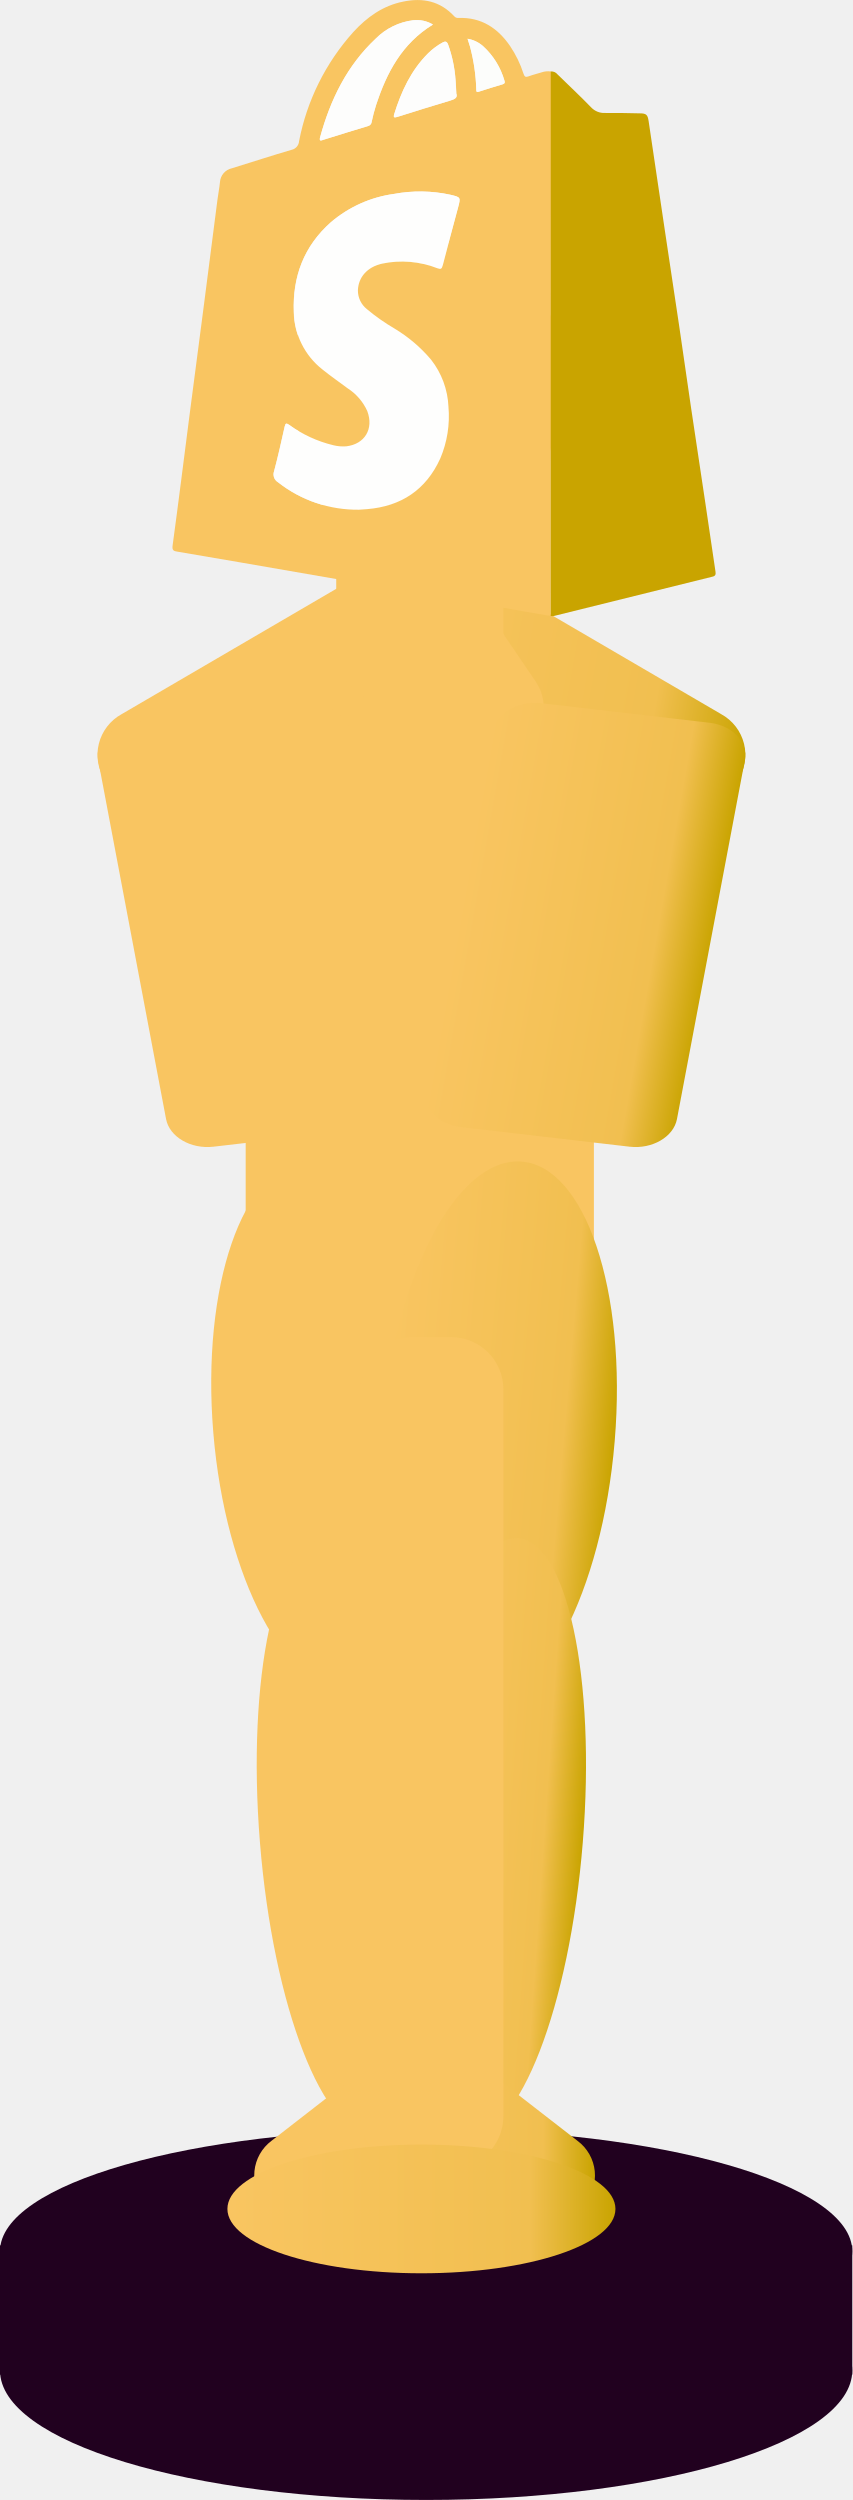
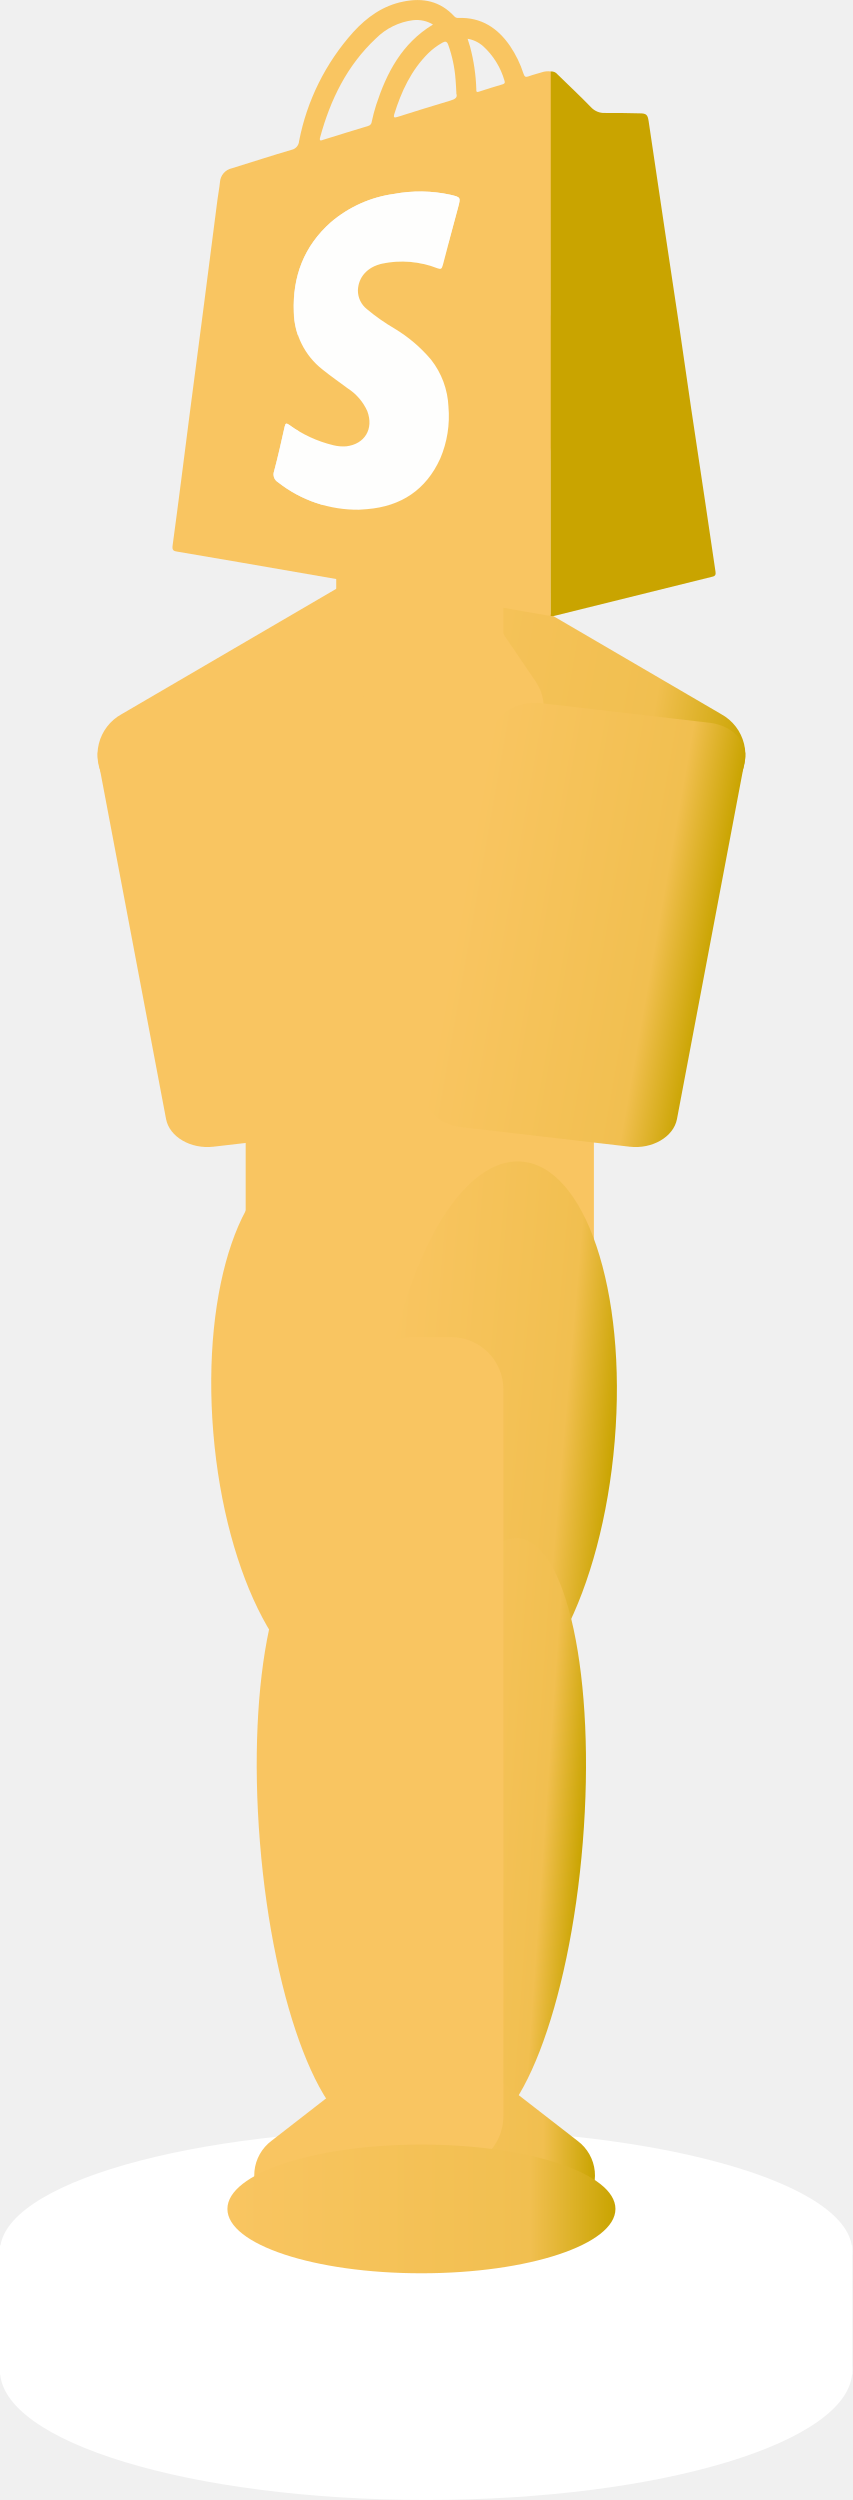
- <svg xmlns="http://www.w3.org/2000/svg" xmlns:xlink="http://www.w3.org/1999/xlink" viewBox="0 0 195.48 573.41">
-   <linearGradient id="a" gradientUnits="userSpaceOnUse" x1="329.92" x2="431.45" y1="254.39" y2="272.29">
-     <stop offset="0" stop-color="#f9c561" />
-     <stop offset=".78" stop-color="#f1bf50" />
-     <stop offset="1" stop-color="#c9a400" />
-   </linearGradient>
-   <linearGradient id="b" x1="348.43" x2="401.76" xlink:href="#a" y1="422.33" y2="426.99" />
-   <linearGradient id="c" x1="353.66" x2="394.53" xlink:href="#a" y1="515.31" y2="518.16" />
-   <linearGradient id="d" x1="343.15" x2="397.31" xlink:href="#a" y1="588.28" y2="588.28" />
-   <linearGradient id="e" x1="52.16" x2="141.16" xlink:href="#a" y1="506.65" y2="506.65" />
-   <linearGradient id="f" x1="366.01" x2="424.11" xlink:href="#a" y1="302.61" y2="312.85" />
-   <ellipse cx="97.74" cy="516.36" fill="#21011f" rx="97.74" ry="28.04" />
-   <ellipse cx="97.74" cy="543.71" fill="#21011f" rx="97.74" ry="29.69" />
-   <path d="m0 515.01h195.48v29.65h-195.48z" fill="#21011f" />
-   <ellipse cx="97.56" cy="73.52" fill="#f3db89" rx="28.07" ry="18.11" />
-   <path d="m389.07 182c0 26.13-13.59 47.3-30.35 47.3s-30.35-21.17-30.35-47.3 13.92-25.87 30.68-25.87 30.02-.22 30.02 25.87z" fill="#f9c561" transform="translate(-260.84 -95.59)" />
-   <path d="m335 267.28 61.43 35.88c5.58 3.26 13 1.7 16.55-3.46l17-25a10.66 10.66 0 0 0 -3.74-15.32l-61.43-35.88c-5.58-3.26-13-1.7-16.55 3.46l-17 25a10.66 10.66 0 0 0 3.74 15.32z" fill="url(#a)" transform="translate(-260.84 -95.59)" />
-   <path d="m380 267.28-61.43 35.88c-5.58 3.26-13 1.7-16.55-3.46l-17-25a10.66 10.66 0 0 1 3.74-15.32l61.43-35.88c5.58-3.26 13-1.7 16.55 3.46l17 25a10.66 10.66 0 0 1 -3.74 15.32z" fill="#f9c561" transform="translate(-260.84 -95.59)" />
-   <rect fill="#f9c561" height="46.56" rx="12" width="38.34" x="77.12" y="114.53" />
-   <path d="m348.53 354.1-38.71 4.5c-5.21.61-10.11-2.24-10.89-6.33l-15.58-82.37c-.77-4.09 2.86-7.93 8.08-8.53l38.71-4.5c5.21-.61 10.11 2.24 10.89 6.33l15.58 82.37c.77 4.08-2.86 7.92-8.08 8.53z" fill="#f9c561" transform="translate(-260.84 -95.59)" />
-   <rect fill="#f9c561" height="144.86" rx="12" width="79.87" x="56.35" y="172.18" />
-   <path d="m362.55 421.24c2.76 33.51-6.82 61.33-21.4 62.13s-28.63-25.72-31.39-59.23 6.82-61.33 21.4-62.13 28.63 25.72 31.39 59.23z" fill="#f9c561" transform="translate(-260.84 -95.59)" />
-   <path d="m348.36 423.19c-2.84 34.58 6.82 63.28 21.59 64.09s29-26.57 31.88-61.16-6.83-63.27-21.59-64.12-29.04 26.61-31.88 61.19z" fill="url(#b)" transform="translate(-260.84 -95.59)" />
-   <path d="m361.29 515.29c3.05 37.74-3.62 69-14.89 69.78s-22.89-29.16-25.94-66.9 3.62-69 14.89-69.78 22.89 29.16 25.94 66.9z" fill="#f9c561" transform="translate(-260.84 -95.59)" />
-   <path d="m353.68 515.29c-3.05 37.74 3.62 69 14.89 69.78s22.89-29.16 25.94-66.9-3.62-69-14.89-69.78-22.89 29.16-25.94 66.9z" fill="url(#c)" transform="translate(-260.84 -95.59)" />
-   <path d="m369.34 590-25.55 19.8a11.65 11.65 0 0 1 -15.6-1.34l-6.49-7.29a9.91 9.91 0 0 1 1.43-14.57l25.54-19.84a11.65 11.65 0 0 1 15.6 1.34l6.49 7.29a9.91 9.91 0 0 1 -1.42 14.61z" fill="#f9c561" transform="translate(-260.84 -95.59)" />
-   <path d="m347.13 590 25.54 19.84a11.65 11.65 0 0 0 15.6-1.34l6.49-7.29a9.91 9.91 0 0 0 -1.43-14.57l-25.54-19.84a11.65 11.65 0 0 0 -15.6 1.34l-6.49 7.29a9.91 9.91 0 0 0 1.43 14.57z" fill="url(#d)" transform="translate(-260.84 -95.59)" />
-   <rect fill="#f9c561" height="190.68" rx="12" width="32.75" x="82.71" y="306.69" />
-   <ellipse cx="96.66" cy="506.65" fill="url(#e)" rx="44.5" ry="14.76" />
-   <g transform="translate(-260.84 -95.59)">
-     <path d="m366.51 354.1 38.71 4.5c5.21.61 10.11-2.24 10.89-6.33l15.58-82.37c.77-4.09-2.86-7.93-8.08-8.53l-38.71-4.5c-5.21-.61-10.11 2.24-10.89 6.33l-15.58 82.37c-.77 4.08 2.87 7.92 8.08 8.53z" fill="url(#f)" />
-     <path d="m387.16 236.87c-3.85-.65-7.7-1.29-11.55-2l-30.61-5.25-29.42-5.1q-7-1.21-14-2.39c-.85-.14-1.32-.24-1.15-1.43 1.35-9.9 2.58-19.82 3.86-29.73 1.07-8.3 2.18-16.59 3.25-24.89s2.12-16.53 3.19-24.79c.17-1.3.43-2.59.56-3.9a3.48 3.48 0 0 1 2.76-3.21c4.56-1.4 9.09-2.9 13.67-4.23a2.17 2.17 0 0 0 1.72-2 52.31 52.31 0 0 1 12.43-25c3.13-3.43 6.82-6.08 11.49-7 4.47-.93 8.46-.1 11.66 3.37a1.16 1.16 0 0 0 1 .39c5.21-.19 9 2.32 11.82 6.45a24.81 24.81 0 0 1 3.07 6.33c.23.68.47.88 1.17.61 1-.37 2-.61 3-.92a4.44 4.44 0 0 1 2.14-.19q0 2.65 0 5.3-.06 59.78-.06 119.58zm-44-24.37 1.82-.12c7.86-.62 13.55-4.41 16.81-11.64a24.77 24.77 0 0 0 1.87-11.86 18.78 18.78 0 0 0 -4-10.8 33.58 33.58 0 0 0 -8.34-7.1 46 46 0 0 1 -6.36-4.47 5.44 5.44 0 0 1 -2.07-4.34c.12-3 2.13-5.3 5.56-6.11a22.09 22.09 0 0 1 12.64 1.06c.77.27 1 .2 1.26-.64 1.13-4.42 2.33-8.82 3.51-13.22.65-2.42.66-2.42-1.76-3a32.54 32.54 0 0 0 -12.88-.19 28.17 28.17 0 0 0 -14.49 6.48c-6.2 5.48-8.84 12.49-8.52 20.65a17.1 17.1 0 0 0 6.54 13.14c1.88 1.52 3.88 2.9 5.82 4.35a12.09 12.09 0 0 1 4.47 5.2c1.54 4-.58 7.58-4.82 8.08a9.26 9.26 0 0 1 -3-.26 28.33 28.33 0 0 1 -10.1-4.68c-.63-.43-.79-.37-1 .38-.77 3.44-1.53 6.88-2.44 10.28a2.11 2.11 0 0 0 .92 2.53 29.38 29.38 0 0 0 18.58 6.28zm17-111.28a7.29 7.29 0 0 0 -4.58-1 14.6 14.6 0 0 0 -8.51 4.18c-6.65 6.22-10.46 14.07-12.81 22.72-.26 1 .33.65.79.51 3.4-1.05 6.79-2.12 10.2-3.14a1.1 1.1 0 0 0 .86-1 38.09 38.09 0 0 1 1-3.81c2.42-7.41 5.89-14.11 13.03-18.46zm5.36 15.8c-.07-1.22-.1-2.19-.19-3.15a30.15 30.15 0 0 0 -1.68-8c-.3-.81-.66-.88-1.36-.48a15.2 15.2 0 0 0 -3.23 2.42c-3.93 3.92-6.18 8.78-7.8 14-.21.69 0 .85.68.62 4.05-1.28 8.11-2.55 12.18-3.76 1.01-.31 1.77-.67 1.37-1.67zm2.57-12.54c.22.7.4 1.28.58 1.87a43.06 43.06 0 0 1 1.42 9.71c0 .39-.07.78.59.56q2.7-.89 5.44-1.69c.51-.15.58-.39.43-.83a17 17 0 0 0 -4.9-7.92 7.13 7.13 0 0 0 -3.58-1.7z" fill="#f9c561" />
-     <path d="m387.16 236.87q0-59.79 0-119.59 0-2.65 0-5.3a1.75 1.75 0 0 1 1.55.67c2.58 2.51 5.22 5 7.71 7.56a4.09 4.09 0 0 0 3.19 1.29c2.66 0 5.33 0 8 .09 1.47 0 1.79.33 2 1.78q1.87 12.59 3.74 25.19c1.08 7.27 2.19 14.53 3.27 21.8.93 6.31 1.82 12.64 2.76 19 1.08 7.27 2.19 14.54 3.27 21.8.77 5.19 1.53 10.37 2.3 15.56.09.61 0 1-.74 1.15q-18.16 4.47-36.31 9a3.48 3.48 0 0 1 -.74 0z" fill="#c9a400" />
-     <path d="m343.18 212.5a29.38 29.38 0 0 1 -18.54-6.29 2.11 2.11 0 0 1 -.92-2.53c.91-3.4 1.67-6.84 2.44-10.28.17-.75.33-.81 1-.38a28.33 28.33 0 0 0 10.1 4.68 9.26 9.26 0 0 0 3 .26c4.24-.49 6.36-4 4.82-8.08a12.09 12.09 0 0 0 -4.47-5.2c-1.94-1.45-3.94-2.83-5.82-4.35a17.1 17.1 0 0 1 -6.54-13.14c-.32-8.16 2.32-15.17 8.52-20.65a28.17 28.17 0 0 1 14.49-6.48 32.54 32.54 0 0 1 12.88.19c2.42.57 2.41.58 1.76 3-1.18 4.4-2.38 8.8-3.51 13.22-.22.85-.49.92-1.26.64a22.09 22.09 0 0 0 -12.64-1.06c-3.43.8-5.44 3.1-5.56 6.11a5.44 5.44 0 0 0 2.07 4.34 46 46 0 0 0 6.36 4.47 33.58 33.58 0 0 1 8.34 7.1 18.78 18.78 0 0 1 4 10.8 24.77 24.77 0 0 1 -1.87 11.86c-3.27 7.23-9 11-16.81 11.64z" fill="#fefefd" />
-     <path d="m360.14 101.22c-7.09 4.35-10.61 11.05-13.06 18.49a38.09 38.09 0 0 0 -1 3.81 1.1 1.1 0 0 1 -.86 1c-3.41 1-6.8 2.09-10.2 3.14-.46.14-1 .46-.79-.51 2.36-8.65 6.17-16.5 12.81-22.72a14.6 14.6 0 0 1 8.51-4.18 7.29 7.29 0 0 1 4.59.97z" fill="#fdfdfc" />
-     <path d="m365.49 117c.39 1-.36 1.34-1.39 1.65-4.07 1.21-8.13 2.48-12.18 3.76-.72.23-.9.07-.68-.62 1.62-5.21 3.86-10.07 7.8-14a15.2 15.2 0 0 1 3.23-2.42c.71-.4 1.06-.33 1.36.48a30.15 30.15 0 0 1 1.68 8c.08.98.11 1.95.18 3.15z" fill="#fdfdfc" />
-     <path d="m368.07 104.48a7.13 7.13 0 0 1 3.57 1.7 17 17 0 0 1 4.9 7.92c.15.43.07.68-.43.83q-2.73.8-5.44 1.69c-.66.22-.57-.17-.59-.56a43.06 43.06 0 0 0 -1.42-9.71c-.19-.58-.37-1.17-.59-1.87z" fill="#fcfdfb" />
-   </g>
+ <svg xmlns="http://www.w3.org/2000/svg" xmlns:xlink="http://www.w3.org/1999/xlink" id="Layer_1" data-name="Layer 1" viewBox="0 0 195.48 573.41">
+   <defs>
+     <style>.cls-1{fill:#fff;}.cls-2{fill:#f3db89;}.cls-3{fill:#f9c561;}.cls-4{fill:url(#linear-gradient);}.cls-5{fill:url(#linear-gradient-2);}.cls-6{fill:url(#linear-gradient-3);}.cls-7{fill:url(#linear-gradient-4);}.cls-8{fill:url(#linear-gradient-5);}.cls-9{fill:url(#linear-gradient-6);}.cls-10{fill:#c9a400;}.cls-11{fill:#fefefd;}</style>
+     <linearGradient id="linear-gradient" x1="329.92" y1="254.39" x2="431.45" y2="272.29" gradientUnits="userSpaceOnUse">
+       <stop offset="0" stop-color="#f9c561" />
+       <stop offset="0.78" stop-color="#f1bf50" />
+       <stop offset="1" stop-color="#c9a400" />
+     </linearGradient>
+     <linearGradient id="linear-gradient-2" x1="348.43" y1="422.33" x2="401.76" y2="426.99" xlink:href="#linear-gradient" />
+     <linearGradient id="linear-gradient-3" x1="353.66" y1="515.31" x2="394.53" y2="518.16" xlink:href="#linear-gradient" />
+     <linearGradient id="linear-gradient-4" x1="343.15" y1="588.28" x2="397.31" y2="588.28" xlink:href="#linear-gradient" />
+     <linearGradient id="linear-gradient-5" x1="52.16" y1="506.65" x2="141.16" y2="506.65" xlink:href="#linear-gradient" />
+     <linearGradient id="linear-gradient-6" x1="366.01" y1="302.61" x2="424.11" y2="312.85" xlink:href="#linear-gradient" />
+   </defs>
+   <ellipse class="cls-1" cx="97.74" cy="516.36" rx="97.74" ry="28.04" />
+   <ellipse class="cls-1" cx="97.74" cy="543.71" rx="97.74" ry="29.69" />
+   <rect class="cls-1" y="515.01" width="195.48" height="29.65" />
+   <ellipse class="cls-2" cx="97.56" cy="73.52" rx="28.07" ry="18.11" />
+   <path class="cls-3" d="M389.07,182c0,26.13-13.59,47.3-30.35,47.3s-30.35-21.17-30.35-47.3,13.92-25.87,30.68-25.87S389.07,155.91,389.07,182Z" transform="translate(-260.84 -95.59)" />
+   <path class="cls-4" d="M335,267.28l61.43,35.88c5.58,3.26,13,1.7,16.55-3.46l17-25a10.66,10.66,0,0,0-3.74-15.32l-61.43-35.88c-5.58-3.26-13-1.7-16.55,3.46l-17,25A10.66,10.66,0,0,0,335,267.28Z" transform="translate(-260.84 -95.59)" />
+   <path class="cls-3" d="M380,267.28l-61.43,35.88c-5.58,3.26-13,1.7-16.55-3.46l-17-25a10.66,10.66,0,0,1,3.74-15.32l61.43-35.88c5.58-3.26,13-1.7,16.55,3.46l17,25A10.66,10.66,0,0,1,380,267.28Z" transform="translate(-260.84 -95.59)" />
+   <rect class="cls-3" x="77.12" y="114.53" width="38.34" height="46.56" rx="12" ry="12" />
+   <path class="cls-3" d="M348.53,354.1l-38.71,4.5c-5.21.61-10.11-2.24-10.89-6.33l-15.58-82.37c-.77-4.09,2.86-7.93,8.08-8.53l38.71-4.5c5.21-.61,10.11,2.24,10.89,6.33l15.58,82.37C357.38,349.65,353.75,353.49,348.53,354.1Z" transform="translate(-260.84 -95.59)" />
+   <rect class="cls-3" x="56.35" y="172.18" width="79.87" height="144.86" rx="12" ry="12" />
+   <path class="cls-3" d="M362.55,421.24c2.76,33.51-6.82,61.33-21.4,62.13s-28.63-25.72-31.39-59.23,6.82-61.33,21.4-62.13S359.79,387.73,362.55,421.24Z" transform="translate(-260.84 -95.59)" />
+   <path class="cls-5" d="M348.36,423.19c-2.84,34.58,6.82,63.28,21.59,64.09s29-26.57,31.88-61.16S395,362.85,380.24,362,351.2,388.61,348.36,423.19Z" transform="translate(-260.84 -95.59)" />
+   <path class="cls-3" d="M361.29,515.29c3.05,37.74-3.62,69-14.89,69.78s-22.89-29.16-25.94-66.9,3.62-69,14.89-69.78S358.24,477.55,361.29,515.29Z" transform="translate(-260.84 -95.59)" />
+   <path class="cls-6" d="M353.68,515.29c-3.05,37.74,3.62,69,14.89,69.78s22.89-29.16,25.94-66.9-3.62-69-14.89-69.78S356.73,477.55,353.68,515.29Z" transform="translate(-260.84 -95.59)" />
+   <path class="cls-3" d="M369.34,590,343.79,609.8a11.65,11.65,0,0,1-15.6-1.34l-6.49-7.29a9.91,9.91,0,0,1,1.43-14.57l25.54-19.84a11.65,11.65,0,0,1,15.6,1.34l6.49,7.29A9.91,9.91,0,0,1,369.34,590Z" transform="translate(-260.84 -95.59)" />
+   <path class="cls-7" d="M347.13,590l25.54,19.84a11.65,11.65,0,0,0,15.6-1.34l6.49-7.29a9.91,9.91,0,0,0-1.43-14.57l-25.54-19.84a11.65,11.65,0,0,0-15.6,1.34l-6.49,7.29A9.91,9.91,0,0,0,347.13,590Z" transform="translate(-260.84 -95.59)" />
+   <rect class="cls-3" x="82.71" y="306.69" width="32.75" height="190.68" rx="12" ry="12" />
+   <ellipse class="cls-8" cx="96.66" cy="506.65" rx="44.5" ry="14.76" />
+   <path class="cls-9" d="M366.51,354.1l38.71,4.5c5.21.61,10.11-2.24,10.89-6.33l15.58-82.37c.77-4.09-2.86-7.93-8.08-8.53l-38.71-4.5c-5.21-.61-10.11,2.24-10.89,6.33l-15.58,82.37C357.66,349.65,361.3,353.49,366.51,354.1Z" transform="translate(-260.84 -95.59)" />
+   <path class="cls-3" d="M387.16,236.87c-3.85-.65-7.7-1.29-11.55-2L345,229.62l-29.42-5.1q-7-1.21-14-2.39c-.85-.14-1.32-.24-1.15-1.43,1.35-9.9,2.58-19.82,3.86-29.73,1.07-8.3,2.18-16.59,3.25-24.89s2.12-16.53,3.19-24.79c.17-1.3.43-2.59.56-3.9a3.48,3.48,0,0,1,2.76-3.21c4.56-1.4,9.09-2.9,13.67-4.23a2.17,2.17,0,0,0,1.72-2,52.31,52.31,0,0,1,12.43-25c3.13-3.43,6.82-6.08,11.49-7,4.47-.93,8.46-.1,11.66,3.37a1.16,1.16,0,0,0,1,.39c5.21-.19,9,2.32,11.82,6.45a24.81,24.81,0,0,1,3.07,6.33c.23.68.47.88,1.17.61,1-.37,2-.61,3-.92a4.44,4.44,0,0,1,2.14-.19q0,2.65,0,5.3Q387.16,177.07,387.16,236.87Zm-44-24.37,1.82-.12c7.86-.62,13.55-4.41,16.81-11.64a24.77,24.77,0,0,0,1.87-11.86,18.78,18.78,0,0,0-4-10.8,33.58,33.58,0,0,0-8.34-7.1,46,46,0,0,1-6.36-4.47,5.44,5.44,0,0,1-2.07-4.34c.12-3,2.13-5.3,5.56-6.11a22.09,22.09,0,0,1,12.64,1.06c.77.27,1,.2,1.26-.64,1.13-4.42,2.33-8.82,3.51-13.22.65-2.42.66-2.42-1.76-3a32.54,32.54,0,0,0-12.88-.19,28.17,28.17,0,0,0-14.49,6.48c-6.2,5.48-8.84,12.49-8.52,20.65a17.1,17.1,0,0,0,6.54,13.14c1.88,1.52,3.88,2.9,5.82,4.35a12.09,12.09,0,0,1,4.47,5.2c1.54,4-.58,7.58-4.82,8.08a9.26,9.26,0,0,1-3-.26,28.33,28.33,0,0,1-10.1-4.68c-.63-.43-.79-.37-1,.38-.77,3.44-1.53,6.88-2.44,10.28a2.11,2.11,0,0,0,.92,2.53A29.38,29.38,0,0,0,343.18,212.5Zm17-111.28a7.29,7.29,0,0,0-4.58-1,14.6,14.6,0,0,0-8.51,4.18c-6.65,6.22-10.46,14.07-12.81,22.72-.26,1,.33.65.79.51,3.4-1.05,6.79-2.12,10.2-3.14a1.1,1.1,0,0,0,.86-1,38.09,38.09,0,0,1,1-3.81C349.53,112.27,353,105.57,360.14,101.22Zm5.36,15.8c-.07-1.22-.1-2.19-.19-3.15a30.15,30.15,0,0,0-1.68-8c-.3-.81-.66-.88-1.36-.48a15.2,15.2,0,0,0-3.23,2.42c-3.93,3.92-6.18,8.78-7.8,14-.21.69,0,.85.68.62,4.05-1.28,8.11-2.55,12.18-3.76C365.13,118.36,365.89,118,365.49,117Zm2.57-12.54c.22.7.4,1.28.58,1.87a43.06,43.06,0,0,1,1.42,9.71c0,.39-.07.78.59.56q2.7-.89,5.44-1.69c.51-.15.58-.39.43-.83a17,17,0,0,0-4.9-7.92A7.13,7.13,0,0,0,368.07,104.48Z" transform="translate(-260.84 -95.59)" />
+   <path class="cls-10" d="M387.16,236.87q0-59.79,0-119.59,0-2.65,0-5.3a1.75,1.75,0,0,1,1.55.67c2.58,2.51,5.22,5,7.71,7.56a4.09,4.09,0,0,0,3.19,1.29c2.66,0,5.33,0,8,.09,1.47,0,1.79.33,2,1.78q1.87,12.59,3.74,25.19c1.08,7.27,2.19,14.53,3.27,21.8.93,6.31,1.82,12.64,2.76,19,1.08,7.27,2.19,14.54,3.27,21.8.77,5.19,1.53,10.37,2.3,15.56.09.61,0,1-.74,1.15q-18.16,4.47-36.31,9A3.48,3.48,0,0,1,387.16,236.87Z" transform="translate(-260.84 -95.59)" />
+   <path class="cls-11" d="M343.18,212.5a29.38,29.38,0,0,1-18.54-6.29,2.11,2.11,0,0,1-.92-2.53c.91-3.4,1.67-6.84,2.44-10.28.17-.75.33-.81,1-.38a28.33,28.33,0,0,0,10.1,4.68,9.26,9.26,0,0,0,3,.26c4.24-.49,6.36-4,4.82-8.08a12.09,12.09,0,0,0-4.47-5.2c-1.94-1.45-3.94-2.83-5.82-4.35a17.1,17.1,0,0,1-6.54-13.14c-.32-8.16,2.32-15.17,8.52-20.65a28.17,28.17,0,0,1,14.49-6.48,32.54,32.54,0,0,1,12.88.19c2.42.57,2.41.58,1.76,3-1.18,4.4-2.38,8.8-3.51,13.22-.22.85-.49.92-1.26.64a22.09,22.09,0,0,0-12.64-1.06c-3.43.8-5.44,3.1-5.56,6.11a5.44,5.44,0,0,0,2.07,4.34,46,46,0,0,0,6.36,4.47,33.58,33.58,0,0,1,8.34,7.1,18.78,18.78,0,0,1,4,10.8,24.77,24.77,0,0,1-1.87,11.86c-3.27,7.23-9,11-16.81,11.64Z" transform="translate(-260.84 -95.59)" />
</svg>
